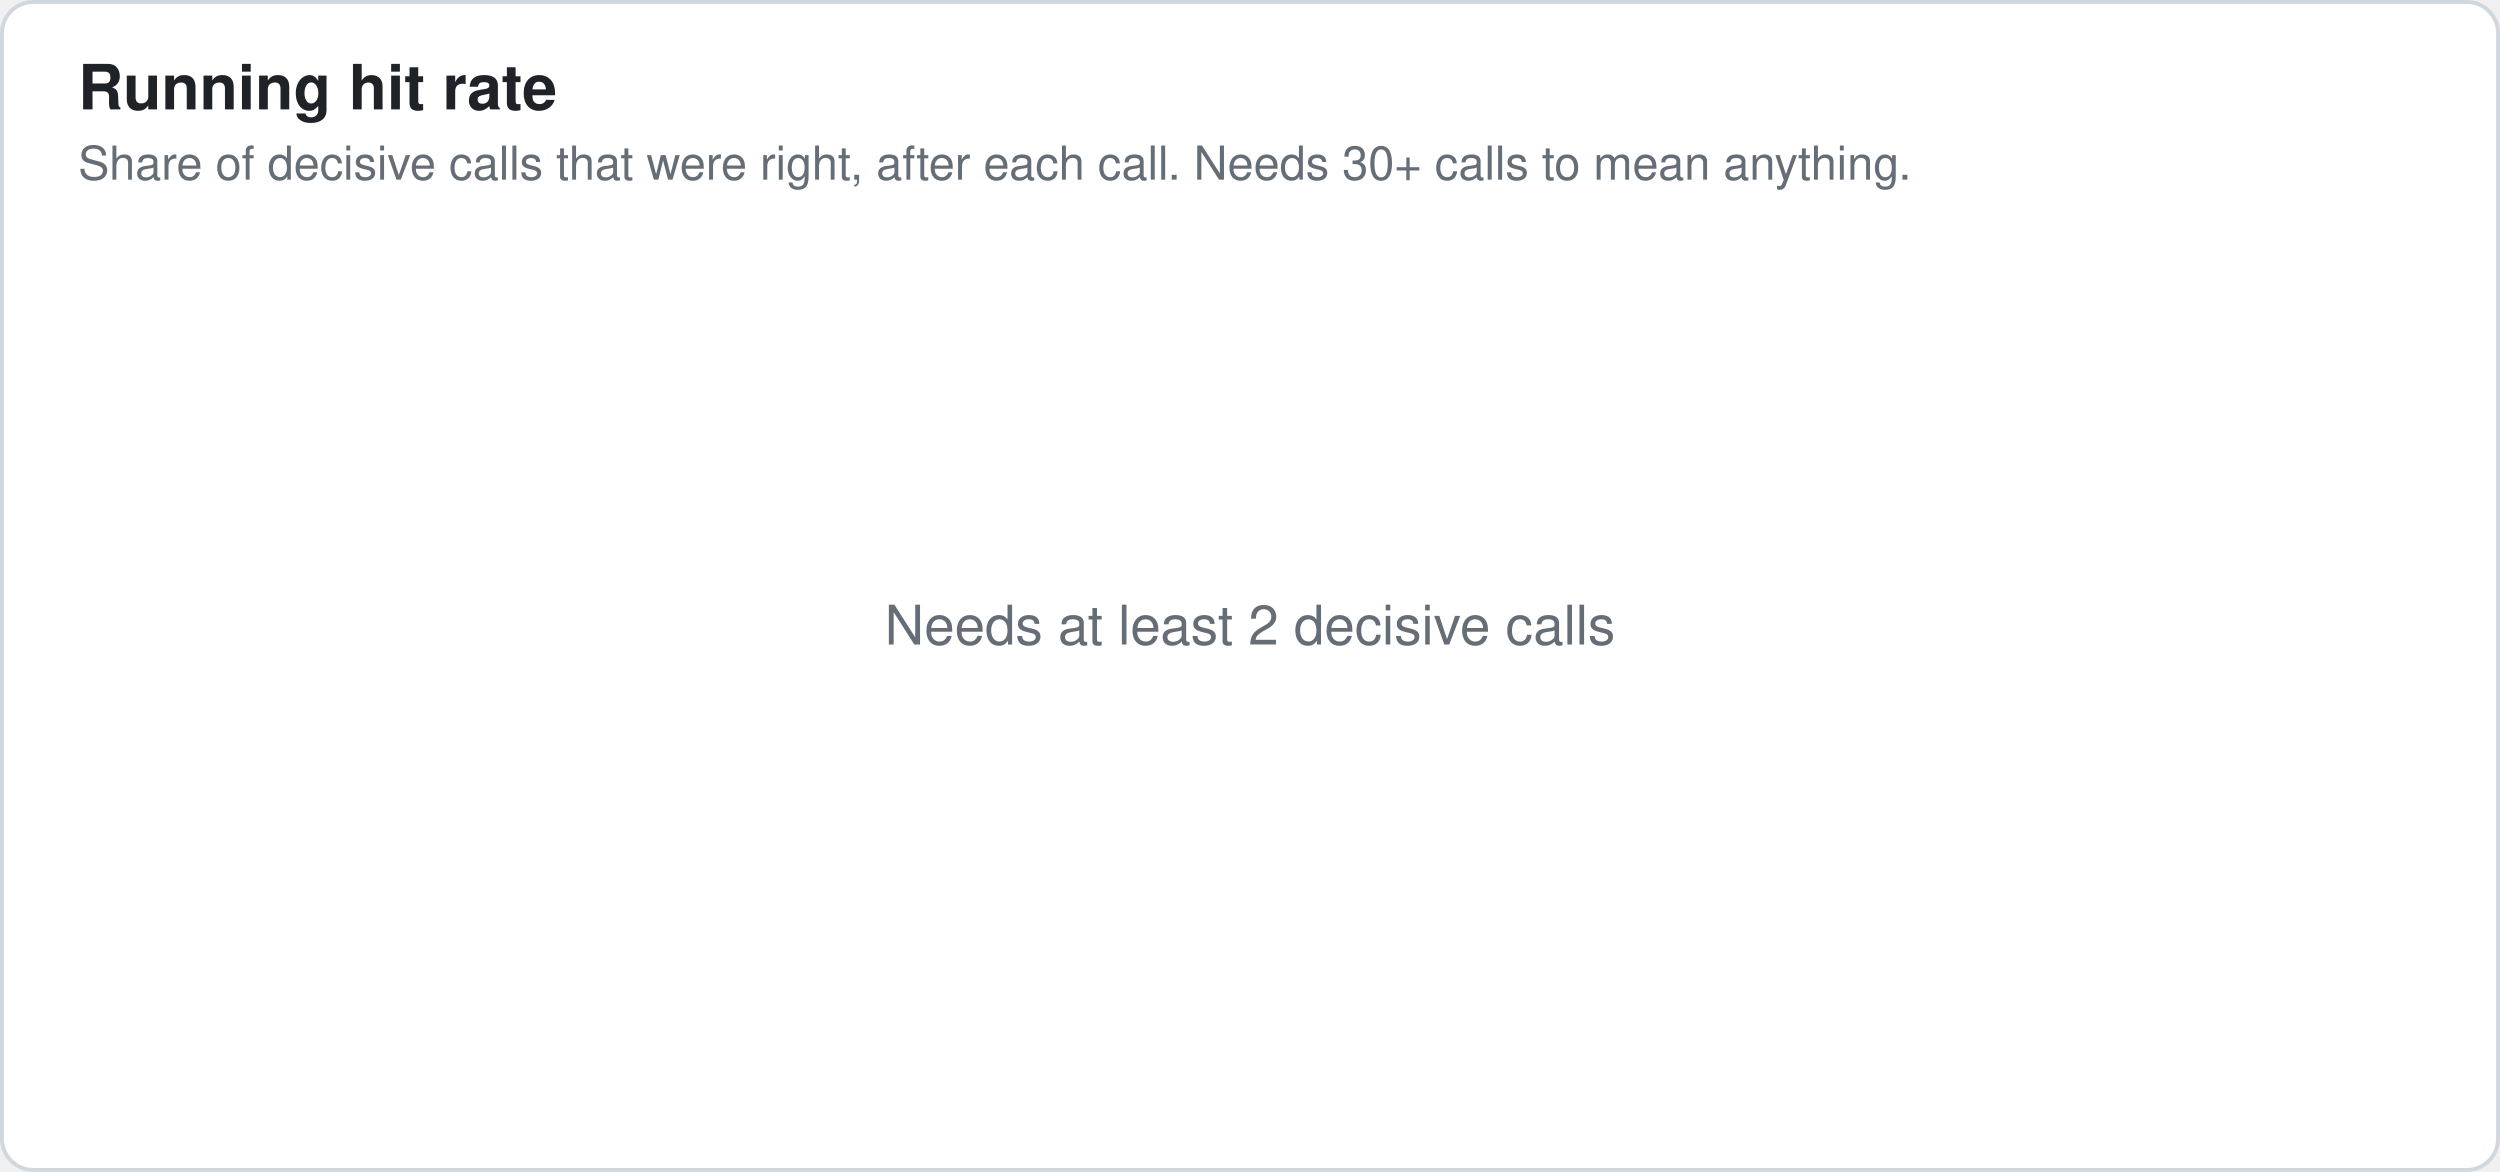
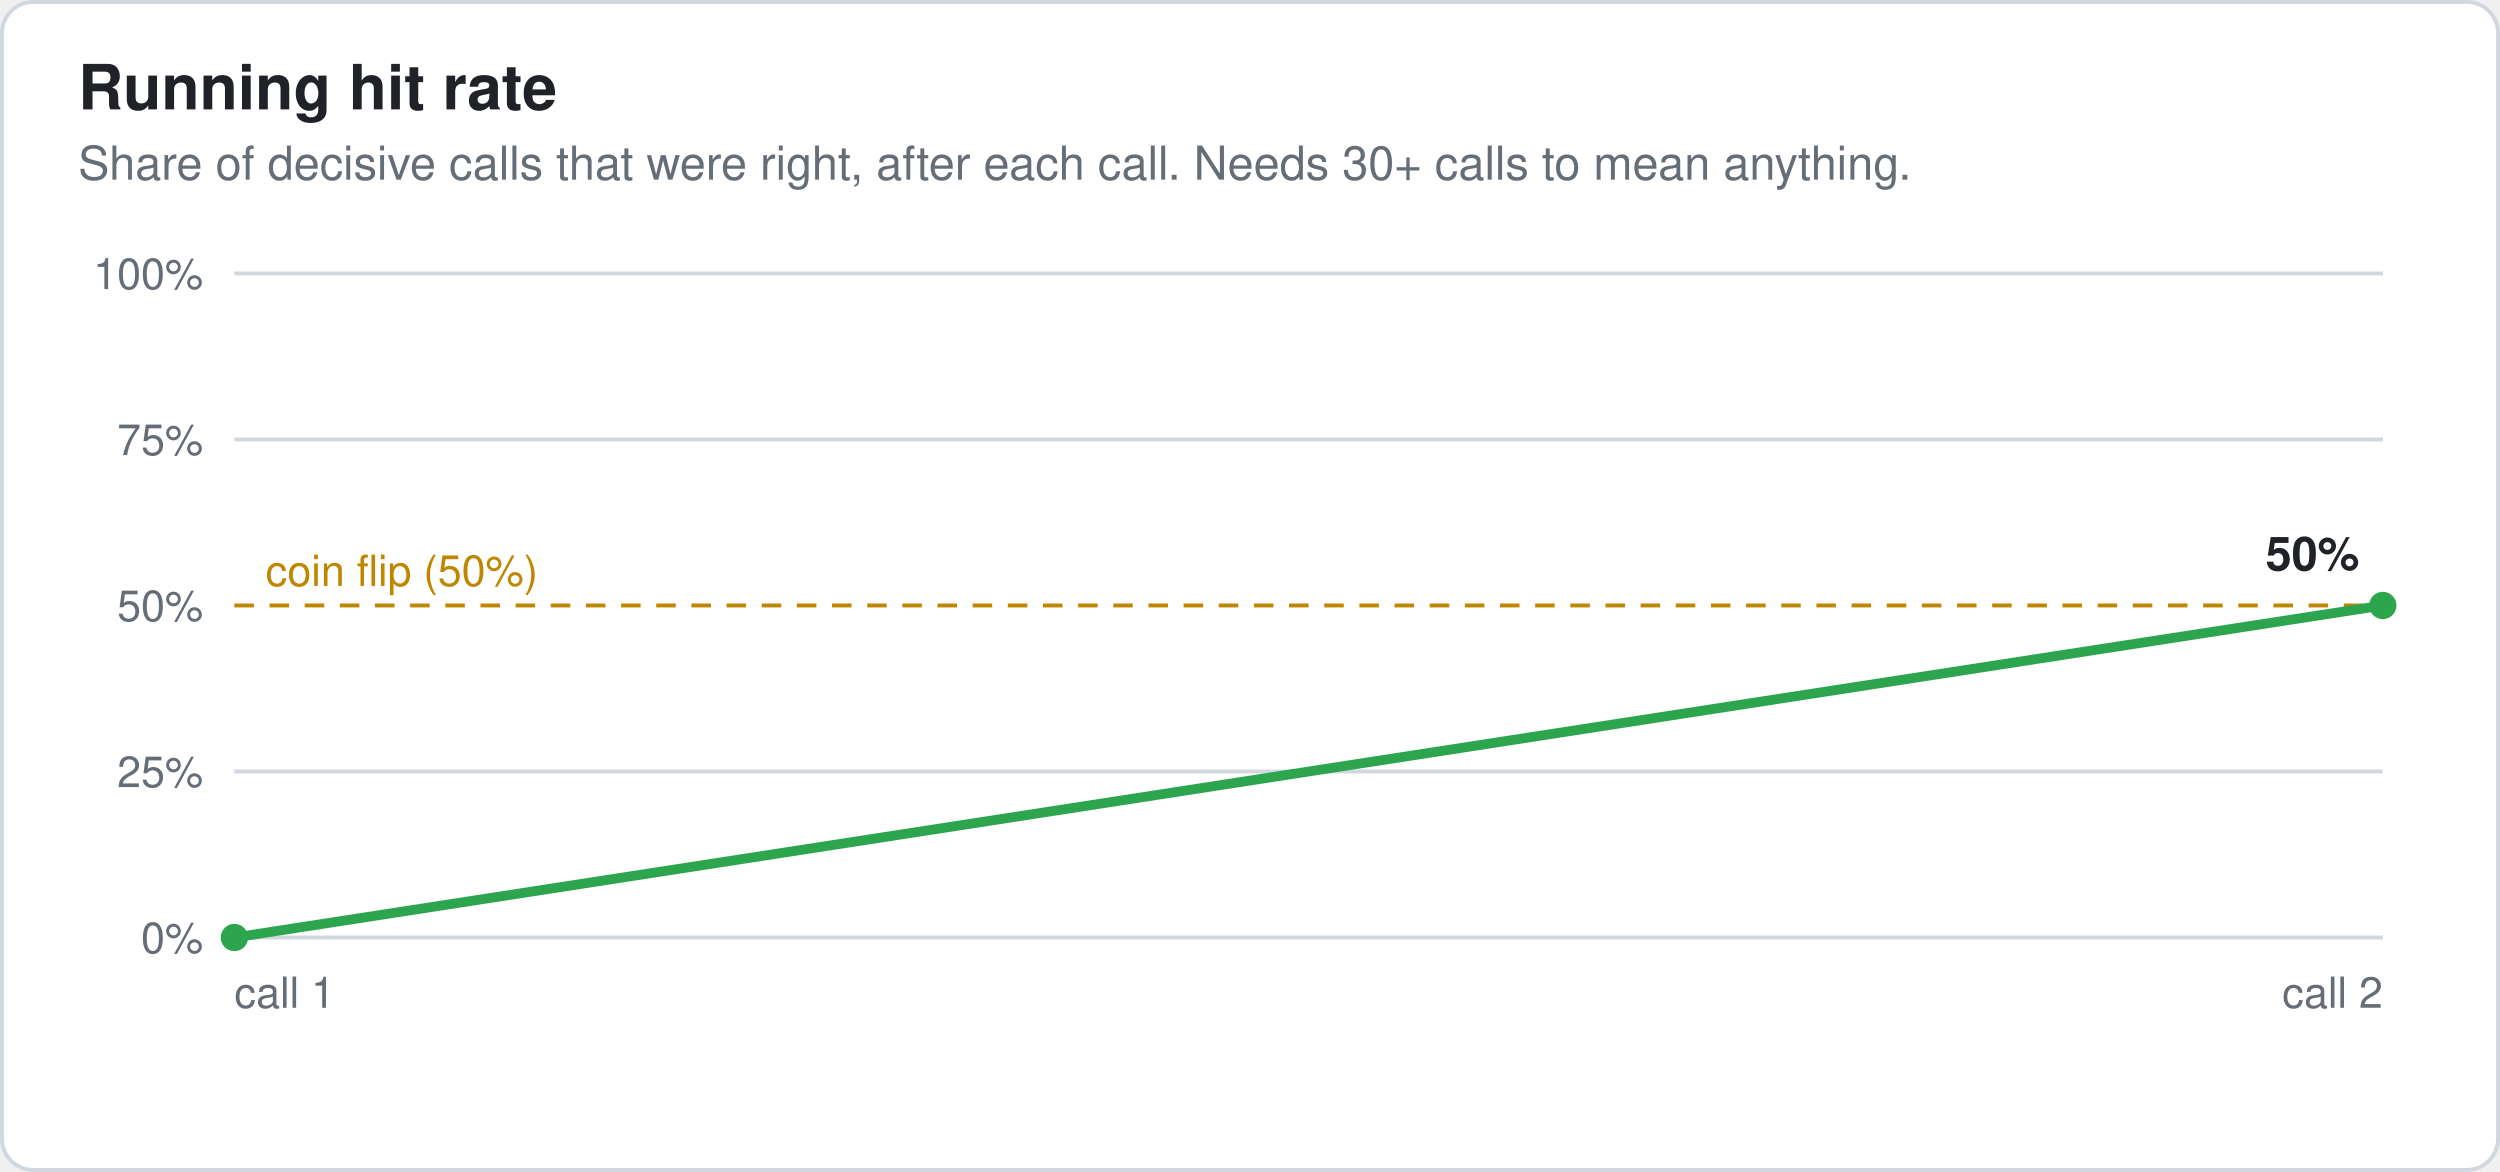
<svg xmlns="http://www.w3.org/2000/svg" width="640" height="300" viewBox="0 0 640 300" font-family="Helvetica, Arial, sans-serif">
  <rect x="0.5" y="0.5" width="639" height="299" rx="8" fill="#ffffff" stroke="#d0d7de" />
  <text x="20" y="28" font-size="16" font-weight="bold" fill="#1f2328">Running hit rate</text>
  <text x="20" y="46" font-size="12" fill="#656d76">Share of decisive calls that were right, after each call. Needs 30+ calls to mean anything.</text>
-   <text x="320" y="165" font-size="14" text-anchor="middle" fill="#656d76">Needs at least 2 decisive calls</text>
+   <line x1="60" y1="240.0" x2="610" y2="240.0" stroke="#d0d7de" />
+   <text x="52" y="244.0" font-size="11" text-anchor="end" fill="#656d76">0%</text>
+   <line x1="60" y1="197.5" x2="610" y2="197.5" stroke="#d0d7de" />
+   <text x="52" y="201.5" font-size="11" text-anchor="end" fill="#656d76">25%</text>
+   <line x1="60" y1="155.0" x2="610" y2="155.0" stroke="#bf8700" stroke-dasharray="5 4" />
+   <text x="52" y="159.0" font-size="11" text-anchor="end" fill="#656d76">50%</text>
+   <line x1="60" y1="112.5" x2="610" y2="112.5" stroke="#d0d7de" />
+   <text x="52" y="116.5" font-size="11" text-anchor="end" fill="#656d76">75%</text>
+   <line x1="60" y1="70.0" x2="610" y2="70.0" stroke="#d0d7de" />
+   <text x="52" y="74.0" font-size="11" text-anchor="end" fill="#656d76">100%</text>
+   <text x="68" y="150.0" font-size="11" fill="#bf8700">coin flip (50%)</text>
+   <polyline points="60.0,240.0 610.0,155.0" fill="none" stroke="#2da44e" stroke-width="2.5" />
+   <circle cx="60.0" cy="240.0" r="3.5" fill="#2da44e" />
+   <circle cx="610.0" cy="155.0" r="3.5" fill="#2da44e" />
+   <text x="60" y="258" font-size="11" fill="#656d76">call 1</text>
+   <text x="610" y="258" font-size="11" text-anchor="end" fill="#656d76">call 2</text>
+   <text x="604.0" y="146.0" font-size="12" text-anchor="end" fill="#1f2328" font-weight="bold">50%</text>
</svg>
